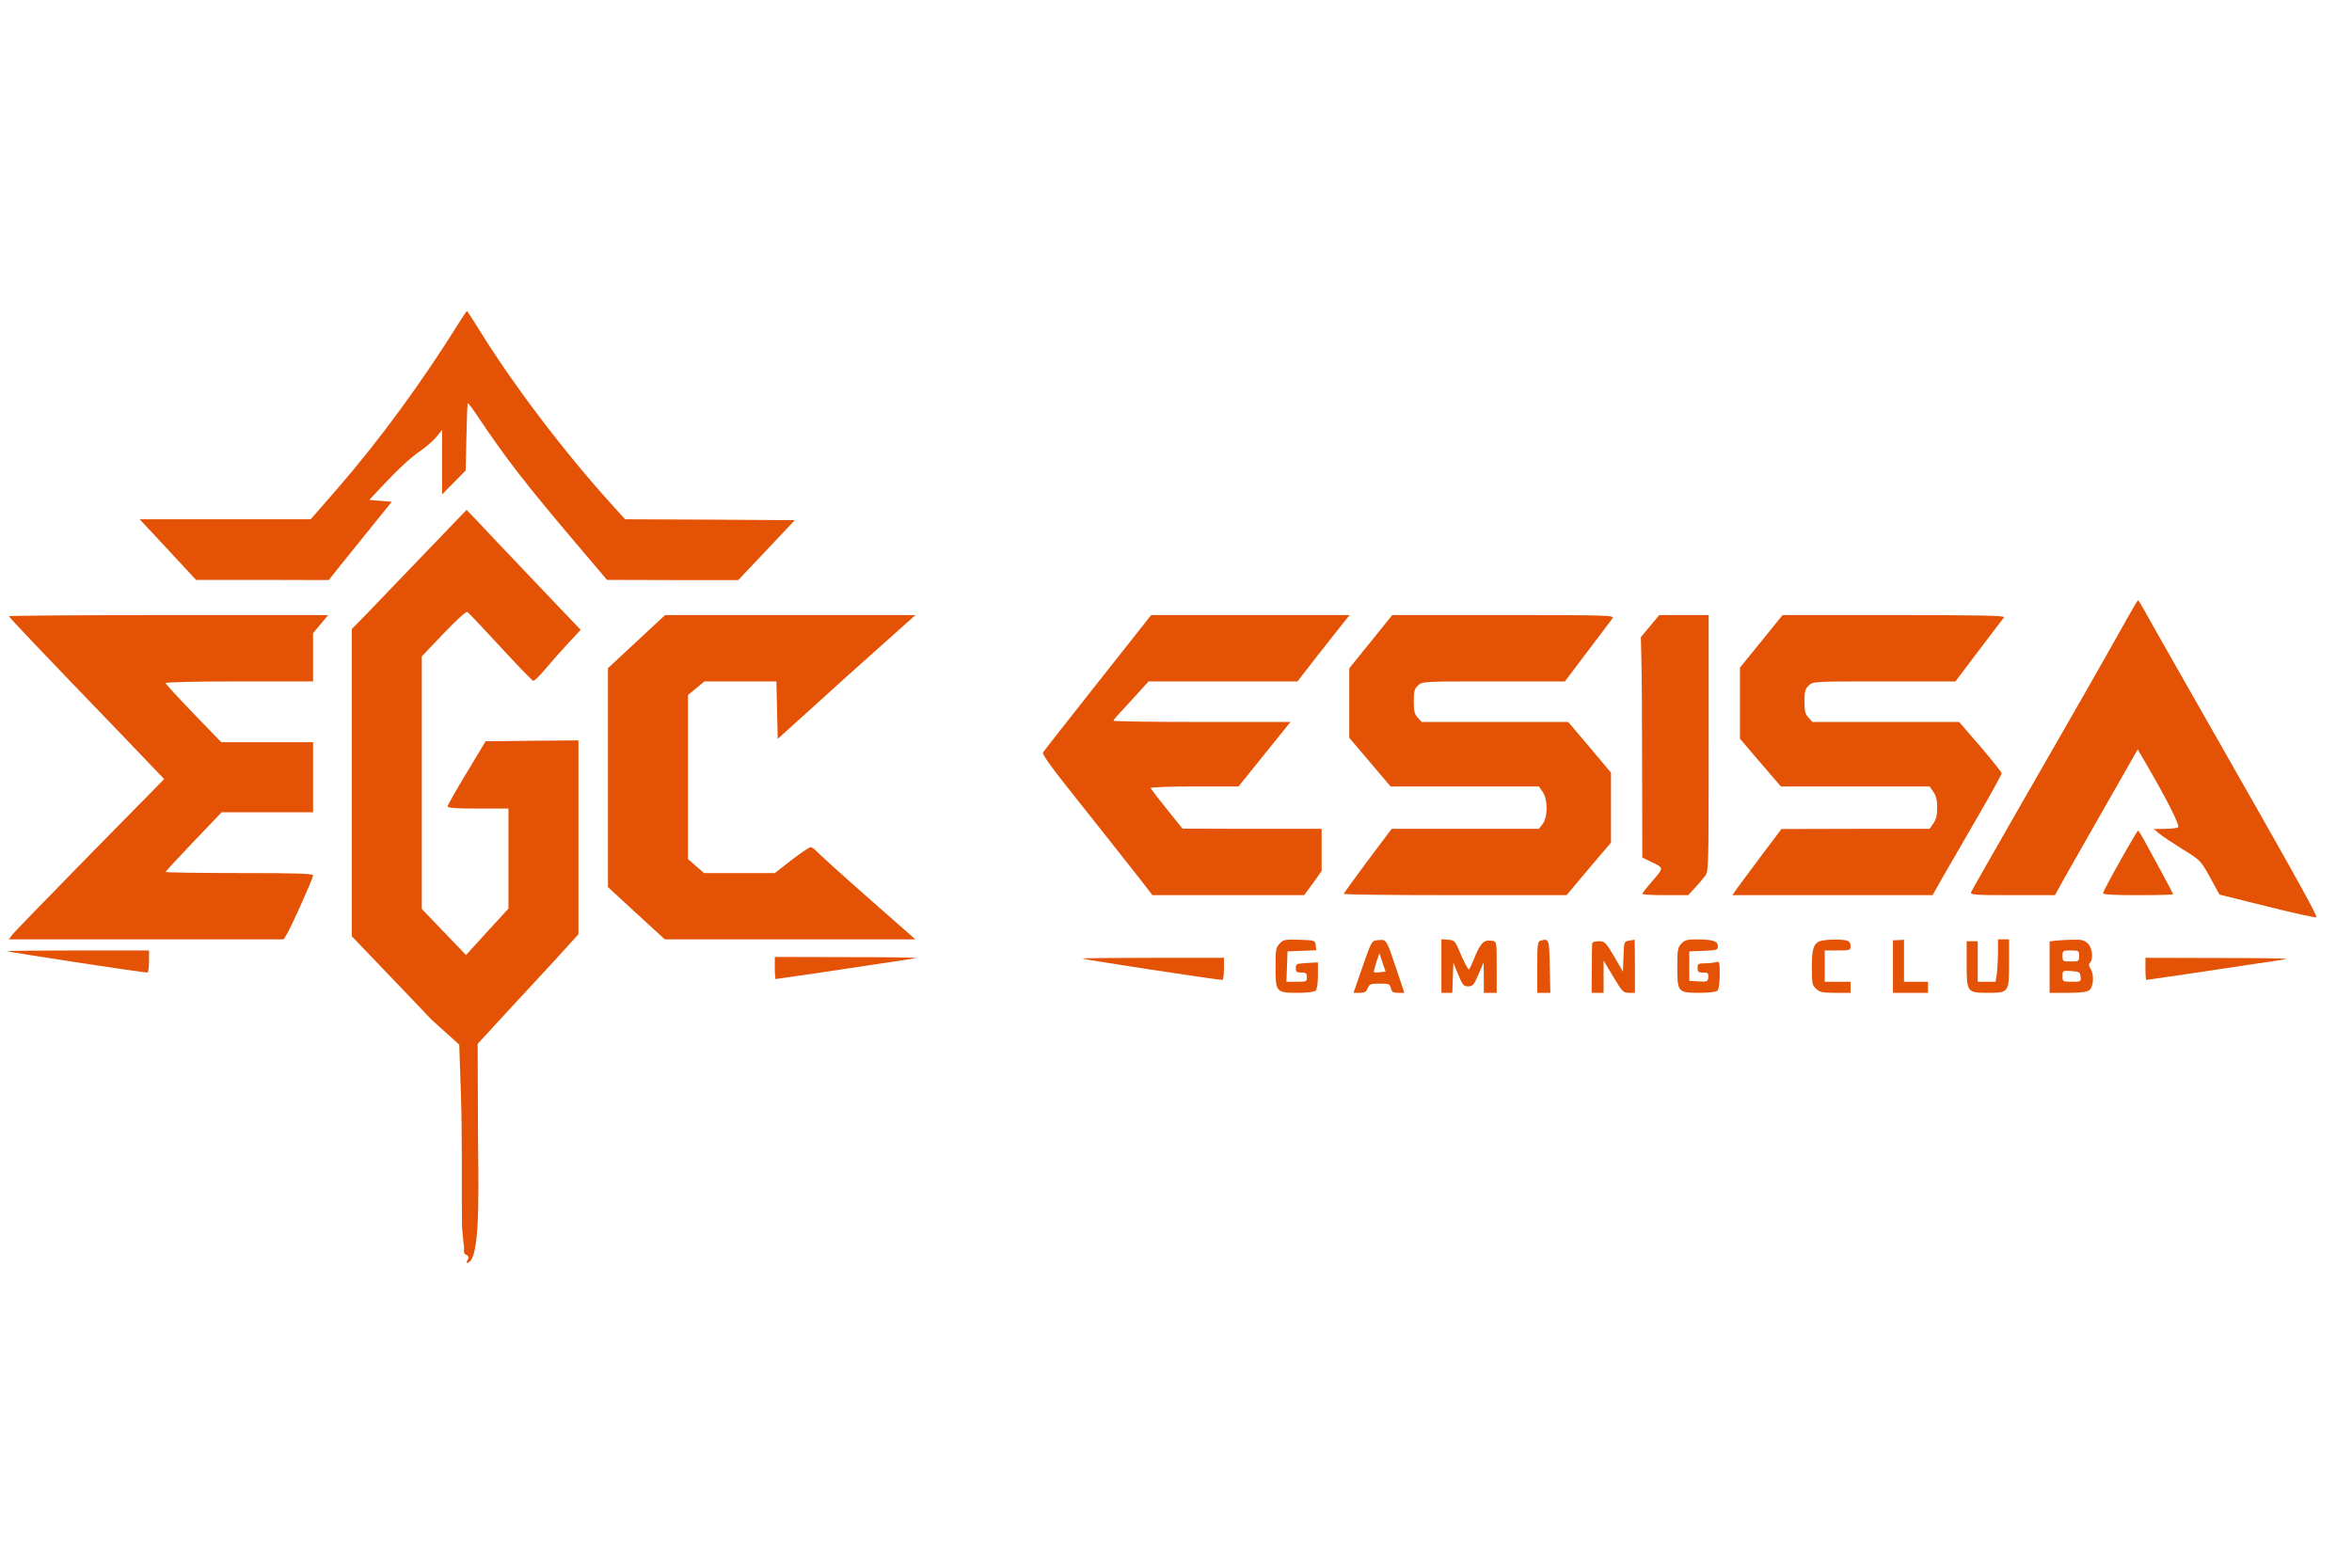
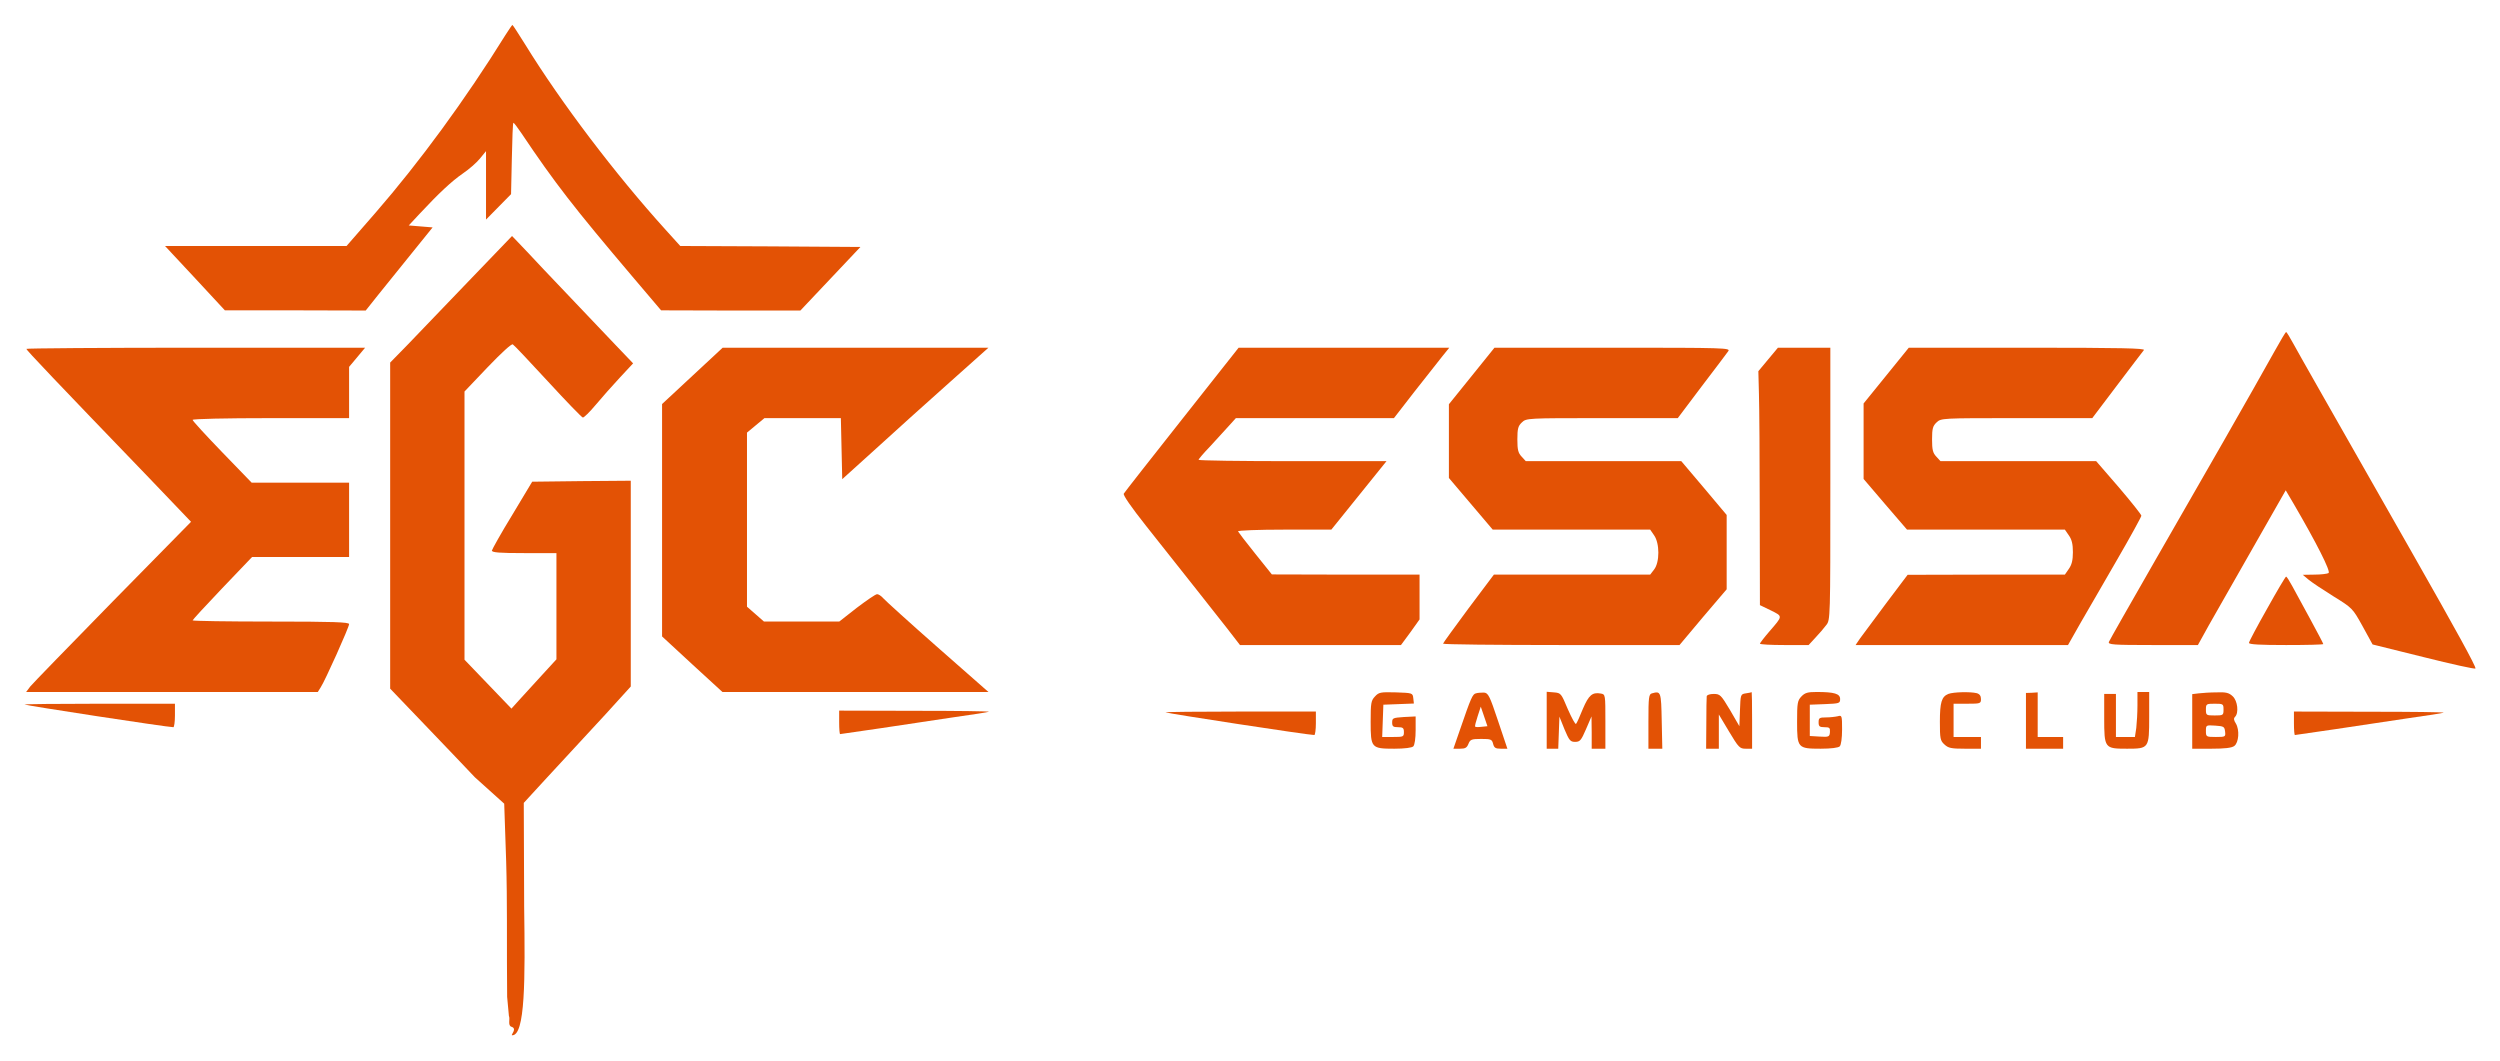
- <svg xmlns="http://www.w3.org/2000/svg" version="1.0" width="1536pt" height="1024pt" viewBox="194.124 222.995 1276.198 527.181" preserveAspectRatio="xMidYMid meet">
-   <rect x="417.649" y="792.158" width="1186.08" height="539.122" style="stroke: rgb(0, 0, 0); visibility: hidden;" />
+ <svg xmlns="http://www.w3.org/2000/svg" viewBox="185.54 217.47 1278.04 541.57" width="1278" height="542">
  <g transform="translate(0,1024) scale(0.1,-0.1)" fill="#E35205" stroke="none">
    <path d="M4439 7888 c-205 -330 -439 -649 -663 -907 l-149 -171 -464 0 -464 0 153 -164 153 -165 360 0 360 -1 62 78 c34 42 111 138 171 212 l109 135 -61 5 -61 5 55 59 c99 106 164 167 222 207 31 21 70 55 87 76 l31 38 0 -175 0 -175 64 65 64 65 4 182 c2 101 5 183 8 183 3 0 21 -24 40 -52 173 -258 269 -381 569 -735 l146 -172 356 -1 356 0 154 163 153 162 -460 3 -461 2 -75 83 c-257 284 -534 649 -717 946 -35 56 -64 101 -66 101 -2 0 -18 -24 -36 -52z" data-index="0" style="visibility: visible; opacity: 1; fill: rgb(227, 82, 5);" />
    <path d="M 4249 6628 C 4126 6500 3986 6354 3938 6304 L 3850 6214 L 3850 5381 L 3850 4547 L 4033 4356 C 4134 4251 4246 4133 4283 4094 L 4433.022 3958.984 L 4443.022 3663.001 C 4449.022 3463.001 4446.02 3232.002 4447.02 3145.002 L 4448.02 2970.998 L 4457.01 2873.998 C 4464.397 2858.337 4449.54 2825.059 4470.24 2818.461 C 4499.761 2809.051 4468.477 2779.227 4472 2775 C 4541.134 2769 4540.165 3065.026 4535.016 3430.026 L 4533.016 3963.018 L 4645 4085 C 4742 4190 4880 4339 4951 4416 L 5080 4558 L 5080 5084 L 5080 5610 L 4828 5608 L 4576 5605 L 4474 5435 C 4417 5342 4371 5259 4370 5253 C 4370 5243 4409 5240 4535 5240 L 4700 5240 L 4700 4969 L 4700 4697 L 4623 4613 C 4580 4566 4528 4509 4507 4486 L 4470 4445 L 4350 4570 L 4230 4695 L 4230 5381 L 4230 6066 L 4348 6190 C 4420 6265 4470 6311 4477 6307 C 4484 6303 4564 6218 4657 6117 C 4749 6017 4829 5934 4835 5933 C 4840 5932 4870 5961 4900 5997 C 4930 6033 4986 6096 5024 6137 L 5092 6210 L 5004 6302 C 4894 6417 4777 6540 4635 6690 C 4576 6753 4515 6818 4500 6833 L 4473 6861 L 4249 6628 Z" data-index="1" style="visibility: visible; opacity: 1; fill: rgb(227, 82, 5);" />
    <path d="M 13483.4 6272 C 13378.4 6083 13096.4 5590 12870.4 5198 C 12745.4 4980 12639.4 4794 12636.4 4786 C 12631.4 4772 12656.4 4770 12860.4 4770 L 13091.4 4770 L 13148.4 4873 C 13180.4 4929 13281.4 5107 13373.4 5268 L 13540.4 5561 L 13580.4 5493 C 13699.4 5289 13771.4 5146 13759.4 5138 C 13753.4 5134 13720.4 5130 13687.4 5130 L 13627.4 5129 L 13657.4 5104 C 13674.4 5090 13731.4 5052 13784.4 5019 C 13881.4 4959 13882.4 4958 13933.4 4866 L 13984.4 4773 L 14246.4 4708 C 14389.4 4672 14508.4 4646 14510.4 4650 C 14514.4 4659 14411.4 4846 14187.4 5240 C 13713.4 6073 13612.4 6250 13581.4 6307 C 13562.4 6342 13545.4 6370 13542.4 6370 C 13539.4 6370 13513.4 6326 13483.4 6272 Z" data-index="2" style="visibility: visible; opacity: 1; fill: rgb(227, 82, 5);" />
    <path d="M1990 6284 c0 -6 148 -162 624 -656 l218 -228 -400 -407 c-220 -225 -410 -420 -422 -435 l-21 -28 745 0 746 0 15 24 c22 33 145 307 145 323 0 10 -78 13 -400 13 -220 0 -400 3 -400 6 0 3 68 77 152 165 l152 159 248 0 248 0 0 190 0 190 -249 0 -249 0 -151 156 c-83 86 -151 160 -151 165 0 5 165 9 400 9 l400 0 0 131 0 131 41 49 41 49 -866 0 c-476 0 -866 -3 -866 -6z" data-index="3" style="visibility: visible; opacity: 1; fill: rgb(227, 82, 5);" />
    <path d="M 5394.88 6146 L 5240 6002 L 5240 5408 L 5240 4814 L 5393.7 4672 L 5548.58 4530 L 6227.93 4530 L 6908.45 4530 L 6646.81 4760 C 6503.66 4886 6379.29 4999 6369.9 5010 C 6360.52 5021 6346.44 5030 6339.4 5030 C 6331.18 5030 6285.42 4998 6234.97 4960 L 6145.8 4890 L 5953.38 4890 L 5760.95 4890 L 5717.54 4928 L 5674.13 4966 L 5674.13 5411 L 5674.13 5856 L 5718.71 5893 L 5763.3 5930 L 5959.24 5930 L 6154.01 5930 L 6157.53 5774 L 6161.05 5618 L 6335.88 5776 C 6432.09 5864 6599.87 6015 6710.16 6113 L 6908.45 6290 L 6229.1 6290 L 5549.76 6290 L 5394.88 6146 Z" data-index="4" style="visibility: visible; opacity: 1; fill: rgb(227, 82, 5);" />
    <path d="M 7897.39 5923 C 7738.39 5722 7604.39 5551 7600.39 5544 C 7595.39 5537 7638.39 5475 7714.39 5379 C 7929.39 5108 8056.39 4947 8126.39 4858 L 8194.39 4770 L 8605.39 4770 L 9017.39 4770 L 9065.39 4835 L 9112.4 4901 L 9112.4 5015 L 9112.4 5130 L 8735.39 5130 L 8357.39 5131 L 8272.39 5237 C 8225.39 5295 8186.39 5347 8184.39 5351 C 8182.39 5356 8289.39 5360 8421.39 5360 L 8661.39 5360 L 8802.39 5535 L 8943.39 5710 L 8462.39 5710 C 8198.39 5710 7982.39 5713 7982.39 5717 C 7982.39 5720 8008.39 5751 8040.39 5784 C 8071.39 5818 8114.39 5865 8135.39 5888 L 8173.39 5930 L 8577.39 5930 L 8981.39 5930 L 9088.39 6068 C 9147.4 6143 9211.4 6224 9230.4 6248 L 9264.4 6290 L 8726.39 6290 L 8187.39 6290 L 7897.39 5923 Z" data-index="5" style="visibility: visible; opacity: 1; fill: rgb(227, 82, 5);" />
    <path d="M 9379.4 6146 L 9262.4 6001 L 9262.4 5813 L 9262.4 5624 L 9374.4 5492 L 9486.4 5360 L 9888.4 5360 L 10291.4 5360 L 10311.4 5331 C 10340.4 5290 10340.4 5193 10311.4 5156 L 10291.4 5130 L 9891.4 5130 L 9492.4 5130 L 9362.4 4957 C 9291.4 4861 9232.4 4780 9232.4 4777 C 9232.4 4773 9504.4 4770 9836.4 4770 L 10441.4 4770 L 10561.4 4913 L 10682.4 5055 L 10682.4 5245 L 10682.4 5435 L 10566.4 5573 L 10450.4 5710 L 10053.4 5710 L 9655.4 5710 L 9634.4 5733 C 9616.4 5752 9612.4 5768 9612.4 5821 C 9612.4 5877 9616.4 5890 9635.4 5908 C 9658.4 5930 9662.4 5930 10045.4 5930 L 10432.4 5930 L 10554.4 6092 C 10622.4 6181 10683.4 6262 10690.4 6272 C 10703.4 6289 10676.4 6290 10099.4 6290 L 9495.4 6290 L 9379.4 6146 Z" data-index="6" style="opacity: 1; fill: rgb(227, 82, 5);" />
    <path d="M 10894.4 6230 L 10844.4 6170 L 10847.4 6053 C 10849.4 5988 10851.4 5719 10851.4 5455 L 10852.4 4974 L 10908.4 4947 C 10970.4 4916 10970.4 4920 10900.4 4839 C 10874.4 4809 10852.4 4780 10852.4 4777 C 10852.4 4773 10908.4 4770 10977.4 4770 L 11101.4 4770 L 11136.4 4808 C 11155.4 4828 11180.4 4857 11191.4 4872 C 11212.4 4898 11212.4 4904 11212.4 5594 L 11212.4 6290 L 11078.4 6290 L 10944.4 6290 L 10894.4 6230 Z" data-index="7" style="visibility: visible; opacity: 1; fill: rgb(227, 82, 5);" />
    <path d="M 11498.4 6148 L 11382.4 6005 L 11382.4 5812 L 11382.4 5619 L 11493.4 5489 L 11604.4 5360 L 12008.4 5360 L 12411.4 5360 L 12431.4 5331 C 12446.4 5310 12452.4 5287 12452.4 5245 C 12452.4 5203 12446.4 5180 12431.4 5159 L 12411.4 5130 L 12009.4 5130 L 11607.4 5129 L 11497.4 4983 C 11437.4 4903 11377.4 4822 11364.4 4804 L 11341.4 4770 L 11884.4 4770 L 12427.4 4770 L 12491.4 4883 C 12527.4 4944 12611.4 5091 12679.4 5208 C 12747.4 5325 12802.4 5426 12802.4 5431 C 12802.4 5437 12750.4 5502 12687.4 5576 L 12571.4 5710 L 12173.4 5710 L 11775.4 5710 L 11754.4 5733 C 11736.4 5752 11732.4 5768 11732.4 5821 C 11732.4 5877 11736.4 5890 11755.4 5908 C 11778.4 5930 11782.4 5930 12165.4 5930 L 12551.4 5930 L 12678.4 6098 C 12748.4 6190 12809.4 6271 12815.4 6278 C 12822.4 6287 12702.4 6290 12219.4 6290 L 11613.4 6290 L 11498.4 6148 Z" data-index="8" style="visibility: visible; opacity: 1; fill: rgb(227, 82, 5);" />
    <path d="M 13445.4 4956 C 13394.4 4866 13352.4 4787 13352.4 4781 C 13352.4 4773 13409.4 4770 13542.4 4770 C 13647.4 4770 13732.4 4772 13732.4 4775 C 13732.4 4778 13702.4 4835 13665.4 4903 C 13629.4 4970 13587.4 5046 13573.4 5072 C 13559.4 5098 13545.4 5120 13542.4 5120 C 13539.4 5120 13495.4 5046 13445.4 4956 Z" data-index="9" style="visibility: visible; opacity: 1; fill: rgb(227, 82, 5);" />
    <path d="M 8884.39 4507 C 8864.39 4486 8862.39 4473 8862.39 4378 C 8862.39 4244 8865.39 4240 8983.39 4240 C 9036.39 4240 9073.39 4245 9080.39 4252 C 9087.39 4259 9092.39 4293 9092.39 4335 L 9092.39 4405 L 9032.39 4402 C 8976.39 4398 8972.39 4397 8972.39 4374 C 8972.39 4354 8977.39 4350 9002.39 4350 C 9027.39 4350 9032.39 4346 9032.39 4325 C 9032.39 4301 9029.39 4300 8977.39 4300 L 8921.39 4300 L 8924.39 4383 L 8927.39 4465 L 9005.39 4468 L 9083.39 4471 L 9080.39 4498 C 9077.39 4525 9076.39 4525 8992.39 4528 C 8913.39 4530 8904.39 4529 8884.39 4507 Z" data-index="10" style="visibility: visible; opacity: 1; fill: rgb(227, 82, 5);" />
    <path d="M 9400.4 4523 C 9383.4 4519 9375.4 4501 9319.4 4338 L 9285.4 4240 L 9319.4 4240 C 9346.4 4240 9354.4 4245 9362.4 4265 C 9371.4 4287 9377.4 4290 9427.4 4290 C 9477.4 4290 9482.4 4288 9488.4 4265 C 9493.4 4245 9500.4 4240 9527.4 4240 L 9561.4 4240 L 9513.4 4383 C 9470.4 4512 9463.4 4525 9441.4 4527 C 9428.4 4527 9409.4 4526 9400.4 4523 Z M 9429.4 4352 C 9413.4 4350 9398.4 4350 9396.4 4353 C 9394.4 4355 9400.4 4379 9409.4 4406 L 9425.4 4455 L 9442.4 4405 L 9459.4 4355 L 9429.4 4352 Z" data-index="11" style="visibility: visible; opacity: 1; fill: rgb(227, 82, 5);" />
    <path d="M 9762.4 4386 L 9762.4 4240 L 9792.4 4240 L 9821.4 4240 L 9824.4 4322 L 9827.4 4404 L 9853.4 4339 C 9877.4 4282 9883.4 4275 9907.4 4275 C 9932.4 4275 9938.4 4282 9963.4 4340 L 9991.4 4405 L 9992.4 4323 L 9992.4 4240 L 10027.4 4240 L 10062.4 4240 L 10062.4 4379 C 10062.4 4516 10062.4 4518 10039.4 4522 C 9995.4 4530 9977.4 4514 9947.4 4444 C 9932.4 4406 9916.4 4371 9912.4 4367 C 9908.4 4363 9890.4 4397 9870.4 4442 C 9836.4 4523 9835.4 4525 9799.4 4528 L 9762.4 4531 L 9762.4 4386 Z" data-index="12" style="visibility: visible; opacity: 1; fill: rgb(227, 82, 5);" />
    <path d="M 10300.4 4523 C 10284.4 4519 10282.4 4503 10282.4 4379 L 10282.4 4240 L 10317.4 4240 L 10353.4 4240 L 10350.4 4382 C 10347.4 4532 10346.4 4536 10300.4 4523 Z" data-index="13" style="visibility: visible; opacity: 1; fill: rgb(227, 82, 5);" />
    <path d="M 10780.4 4523 C 10753.4 4519 10753.4 4517 10750.4 4437 L 10747.4 4355 L 10699.4 4438 C 10653.4 4515 10648.4 4520 10616.4 4520 C 10596.4 4520 10581.4 4515 10580.4 4508 C 10579.4 4501 10578.4 4438 10578.4 4368 L 10577.4 4240 L 10610.4 4240 L 10642.4 4240 L 10642.4 4328 L 10642.4 4415 L 10694.4 4328 C 10743.4 4246 10749.4 4240 10779.4 4240 L 10812.4 4240 L 10812.4 4385 C 10812.4 4465 10811.4 4529 10810.4 4529 C 10808.4 4528 10795.4 4525 10780.4 4523 Z" data-index="14" style="visibility: visible; opacity: 1; fill: rgb(227, 82, 5);" />
    <path d="M 11064.4 4507 C 11044.4 4486 11042.4 4473 11042.4 4378 C 11042.4 4244 11045.4 4240 11163.4 4240 C 11216.4 4240 11253.4 4245 11260.4 4252 C 11267.4 4259 11272.4 4294 11272.4 4338 C 11272.4 4410 11271.4 4412 11250.4 4406 C 11237.4 4403 11210.4 4400 11190.4 4400 C 11156.4 4400 11152.4 4397 11152.4 4375 C 11152.4 4354 11157.4 4350 11182.4 4350 C 11208.4 4350 11211.4 4347 11210.4 4325 C 11208.4 4301 11205.4 4299 11157.4 4302 L 11107.4 4305 L 11107.4 4385 L 11107.4 4465 L 11185.4 4468 C 11258.4 4471 11262.4 4472 11262.4 4494 C 11262.4 4521 11233.4 4530 11142.4 4530 C 11096.4 4530 11082.4 4526 11064.4 4507 Z" data-index="15" style="visibility: visible; opacity: 1; fill: rgb(227, 82, 5);" />
    <path d="M 11815.4 4520 C 11781.4 4506 11772.4 4478 11772.4 4377 C 11772.4 4292 11774.4 4281 11795.4 4262 C 11815.4 4243 11830.4 4240 11900.4 4240 L 11982.4 4240 L 11982.4 4270 L 11982.4 4300 L 11912.4 4300 L 11842.4 4300 L 11842.4 4385 L 11842.4 4470 L 11912.4 4470 C 11979.4 4470 11982.4 4471 11982.4 4494 C 11982.4 4510 11975.4 4520 11960.4 4524 C 11927.4 4532 11841.4 4530 11815.4 4520 Z" data-index="16" style="visibility: visible; opacity: 1; fill: rgb(227, 82, 5);" />
    <path d="M 12212.4 4383 L 12212.4 4240 L 12307.4 4240 L 12402.4 4240 L 12402.4 4270 L 12402.4 4300 L 12337.4 4300 L 12272.4 4300 L 12272.4 4414 L 12272.4 4528 L 12242.4 4526 L 12212.4 4525 L 12212.4 4383 Z" data-index="17" style="visibility: visible; opacity: 1; fill: rgb(227, 82, 5);" />
    <path d="M 12782.4 4461 C 12782.4 4424 12779.4 4372 12776.4 4346 L 12769.4 4300 L 12721.4 4300 L 12672.4 4300 L 12672.4 4410 L 12672.4 4520 L 12642.4 4520 L 12612.4 4520 L 12612.4 4397 C 12612.4 4242 12614.4 4240 12729.4 4240 C 12841.4 4240 12842.4 4242 12842.4 4403 L 12842.4 4530 L 12812.4 4530 L 12782.4 4530 L 12782.4 4461 Z" data-index="18" style="visibility: visible; opacity: 1; fill: rgb(227, 82, 5);" />
    <path d="M 13095.4 4523 L 13062.4 4519 L 13062.4 4379 L 13062.4 4240 L 13160.4 4240 C 13227.4 4240 13264.4 4244 13277.4 4254 C 13300.4 4271 13305.4 4336 13285.4 4369 C 13274.4 4386 13273.4 4395 13281.4 4403 C 13301.4 4423 13294.4 4485 13269.4 4508 C 13250.4 4526 13235.4 4530 13186.4 4528 C 13154.4 4528 13112.4 4525 13095.4 4523 Z M 13222.4 4440 C 13222.4 4411 13220.4 4410 13177.4 4410 C 13134.4 4410 13132.4 4411 13132.4 4440 C 13132.4 4469 13134.4 4470 13177.4 4470 C 13220.4 4470 13222.4 4469 13222.4 4440 Z M 13230.4 4328 C 13233.4 4301 13232.4 4300 13183.4 4300 C 13133.4 4300 13132.4 4301 13132.4 4331 C 13132.4 4361 13133.4 4361 13180.4 4358 C 13223.4 4355 13227.4 4353 13230.4 4328 Z" data-index="19" style="visibility: visible; opacity: 1; fill: rgb(227, 82, 5);" />
    <path d="M 7813.39 4426 C 7819.39 4421 8543.39 4310 8574.39 4310 C 8578.39 4310 8582.39 4337 8582.39 4370 L 8582.39 4430 L 8195.39 4430 C 7983.39 4430 7811.39 4428 7813.39 4426 Z" data-index="20" style="visibility: visible; opacity: 1; fill: rgb(227, 82, 5);" />
    <path d="M 13582.4 4370 C 13582.4 4337 13584.4 4310 13587.4 4310 C 13589.4 4310 13683.4 4324 13794.4 4340 C 13906.4 4357 14074.4 4382 14167.4 4396 C 14261.4 4409 14342.4 4422 14347.4 4424 C 14353.4 4427 14183.4 4429 13970.4 4429 L 13582.4 4430 L 13582.4 4370 Z" data-index="21" style="visibility: visible; opacity: 1; fill: rgb(227, 82, 5);" />
  </g>
  <path d="M 198.075 577.4 C 198.675 577.9 271.075 589 274.175 589 C 274.575 589 274.975 586.3 274.975 583 L 274.975 577 L 236.275 577 C 215.075 577 197.875 577.2 198.075 577.4 Z" data-index="20" style="visibility: visible; opacity: 1; fill: rgb(227, 82, 5); stroke-width: 0.1;" />
  <path d="M 614.535 586.528 C 614.535 589.828 614.735 592.528 615.035 592.528 C 615.235 592.528 624.635 591.128 635.735 589.528 C 646.935 587.828 663.735 585.328 673.035 583.928 C 682.435 582.628 690.535 581.328 691.035 581.128 C 691.635 580.828 674.635 580.628 653.335 580.628 L 614.535 580.528 L 614.535 586.528 Z" data-index="21" style="visibility: visible; opacity: 1; fill: rgb(227, 82, 5); stroke-width: 0.1;" />
</svg>
